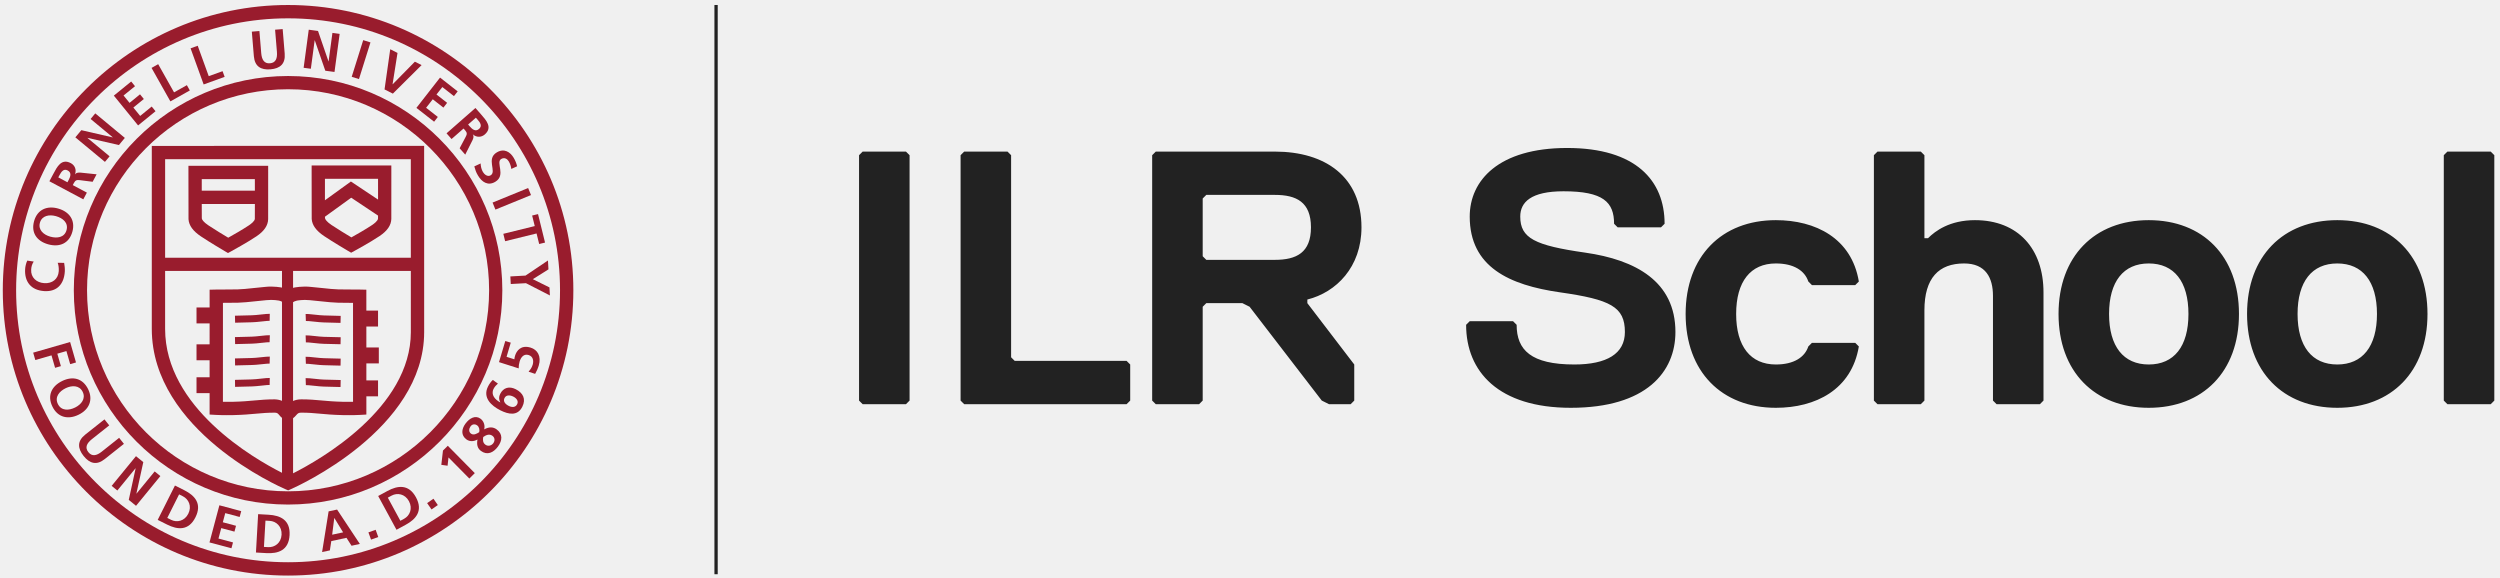
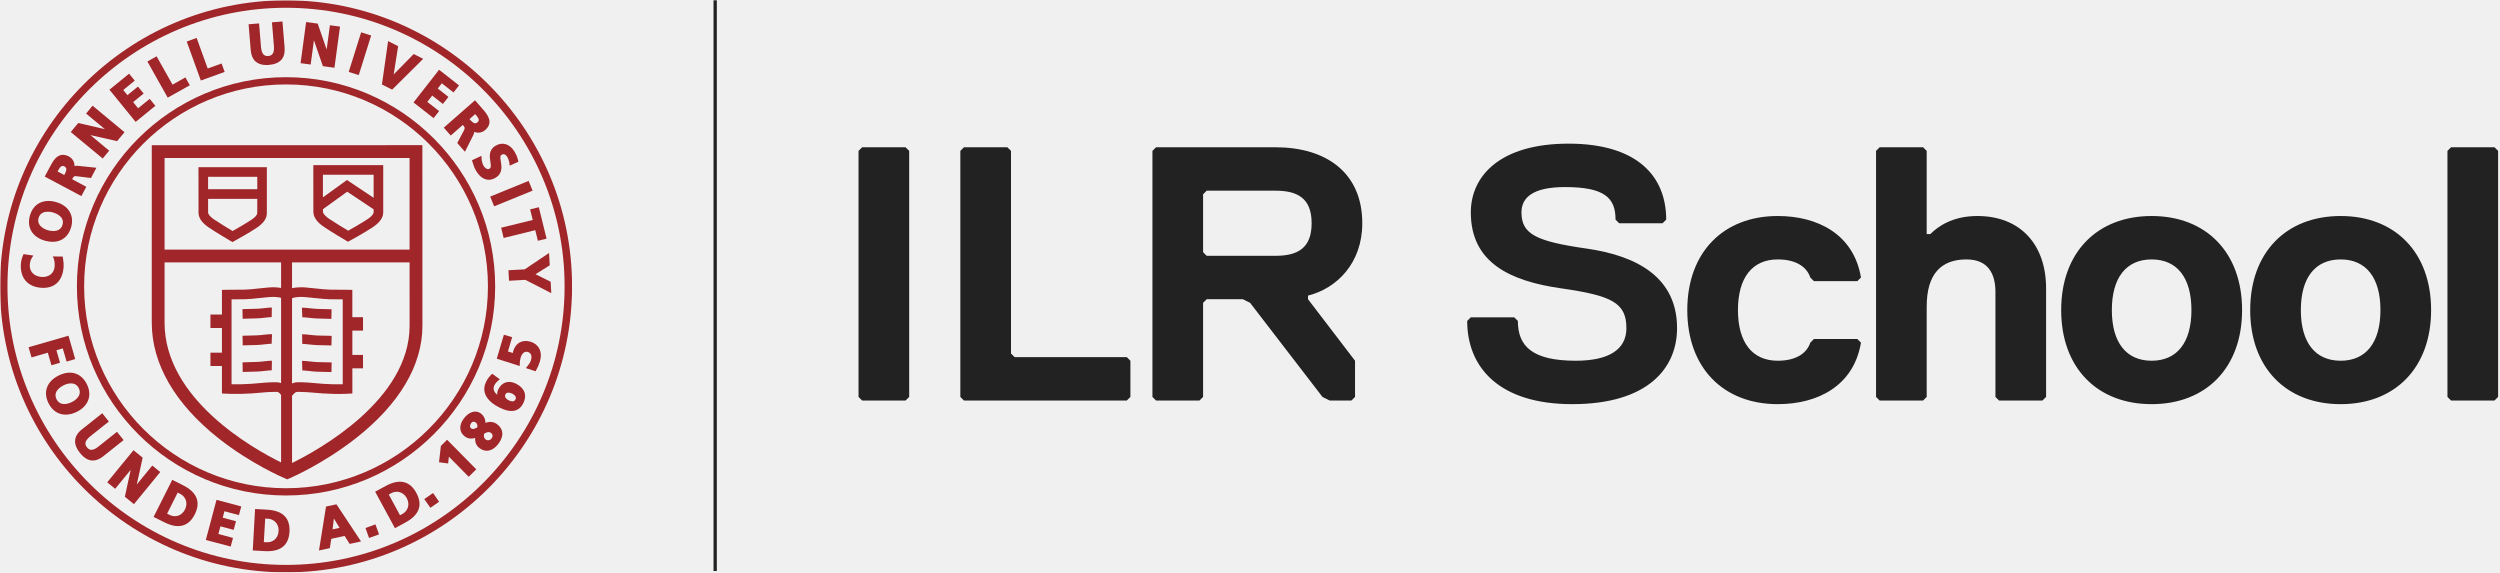
- <svg xmlns="http://www.w3.org/2000/svg" width="381px" height="88px" viewBox="0 0 381 88" version="1.1">
-   <defs />
-   <g id="ILR_Cornell_Lockup_Positive" stroke="none" stroke-width="1" fill="none" fill-rule="evenodd">
-     <path d="M109.129,0.761 L109.129,87.514" id="Stroke-1" stroke="#222222" stroke-width="0.5" />
-     <path d="M43.901,0.763 C19.928,0.763 0.425,20.265 0.425,44.238 C0.425,68.212 19.928,87.717 43.901,87.717 C67.875,87.717 87.379,68.212 87.379,44.238 C87.379,20.265 67.875,0.763 43.901,0.763 M43.901,85.685 C21.049,85.685 2.457,67.092 2.457,44.238 C2.457,21.386 21.049,2.794 43.901,2.794 C66.755,2.794 85.348,21.386 85.348,44.238 C85.348,67.092 66.755,85.685 43.901,85.685" id="Fill-2" fill="#991C2D" />
-     <path d="M43.901,11.584 C25.895,11.584 11.249,26.232 11.249,44.237 C11.249,62.244 25.895,76.894 43.901,76.894 C61.908,76.894 76.556,62.244 76.556,44.237 C76.556,26.232 61.908,11.584 43.901,11.584 M43.901,74.876 C27.008,74.876 13.265,61.132 13.265,44.237 C13.265,27.345 27.008,13.601 43.901,13.601 C60.795,13.601 74.54,27.345 74.54,44.237 C74.54,61.132 60.795,74.876 43.901,74.876" id="Fill-3" fill="#991C2D" />
-     <path d="M23.134,22.236 L23.132,50.117 C23.132,65.638 42.677,74.202 43.509,74.559 L43.915,74.734 L44.317,74.556 C45.147,74.193 64.642,65.49 64.642,50.61 L64.638,22.232 L23.134,22.236 Z M62.608,24.262 L62.61,39.279 L25.164,39.279 L25.166,24.267 L62.608,24.262 Z M42.975,61.087 C42.667,60.964 42.304,60.871 41.848,60.86 C40.651,60.86 39.755,60.942 38.81,61.027 C37.88,61.112 36.918,61.199 35.505,61.233 C34.924,61.246 34.395,61.243 33.973,61.235 L33.976,46.153 L34.003,46.153 C34.6,46.154 35.333,46.154 36.255,46.134 C37.034,46.115 37.884,46.024 38.871,45.919 C39.403,45.861 39.975,45.8 40.612,45.743 C41.599,45.633 42.514,45.81 42.516,45.81 C42.714,45.857 42.856,45.919 42.975,45.98 L42.975,61.087 Z M44.664,46.054 C44.769,45.98 44.942,45.885 45.235,45.817 C45.244,45.816 46.167,45.633 47.188,45.745 C47.806,45.8 48.38,45.861 48.914,45.92 C49.897,46.024 50.746,46.115 51.519,46.134 C52.249,46.15 52.86,46.154 53.381,46.154 C53.528,46.154 53.656,46.153 53.8,46.153 L53.804,61.235 C53.382,61.243 52.851,61.245 52.271,61.233 C50.859,61.199 49.897,61.112 48.966,61.027 C48.021,60.942 47.126,60.86 45.932,60.86 C45.412,60.859 44.998,60.963 44.664,61.112 L44.664,46.054 Z M25.163,50.117 L25.164,41.288 L42.975,41.288 L42.975,43.835 C42.967,43.832 42.962,43.83 42.956,43.828 C42.906,43.817 41.714,43.574 40.408,43.723 C39.78,43.778 39.198,43.841 38.655,43.899 C37.714,44.001 36.901,44.087 36.208,44.103 C35.307,44.126 34.593,44.123 34.004,44.123 C33.59,44.121 33.243,44.121 32.938,44.128 L31.945,44.151 L31.945,46.857 L29.949,46.857 L29.949,49.285 L31.945,49.285 L31.944,52.473 L29.949,52.473 L29.949,54.903 L31.944,54.903 L31.943,57.497 L29.949,57.497 L29.949,59.918 L31.943,59.918 L31.943,63.177 L32.901,63.232 C32.949,63.235 34.083,63.296 35.552,63.262 C37.034,63.228 38.075,63.133 38.995,63.049 C39.932,62.964 40.744,62.89 41.848,62.89 C42.214,62.891 42.333,62.977 42.563,63.262 C42.658,63.38 42.795,63.54 42.975,63.683 L42.975,72.054 C38.635,69.86 25.163,62.089 25.163,50.117 Z M44.664,72.135 L44.664,63.735 C44.862,63.592 45.012,63.423 45.123,63.296 C45.365,63.018 45.476,62.891 45.873,62.89 C47.007,62.882 47.83,62.964 48.783,63.049 C49.702,63.133 50.744,63.228 52.224,63.262 C53.694,63.296 54.827,63.235 54.875,63.232 L55.834,63.178 L55.834,60.4 L57.614,60.4 L57.614,57.973 L55.833,57.973 L55.833,55.38 L57.732,55.38 L57.732,52.951 L55.833,52.951 L55.832,49.761 L57.614,49.761 L57.614,47.338 L55.832,47.338 L55.831,44.151 L54.839,44.128 C54.533,44.121 54.183,44.121 53.771,44.123 C53.186,44.122 52.468,44.126 51.568,44.103 C50.878,44.087 50.068,44.001 49.13,43.899 C48.585,43.841 48,43.779 47.392,43.725 C46.057,43.573 44.872,43.818 44.797,43.835 C44.75,43.845 44.711,43.861 44.664,43.873 L44.664,41.288 L62.61,41.288 L62.612,50.61 C62.612,62.189 48.802,70.042 44.664,72.135 Z" id="Fill-4" fill="#991C2D" />
-     <path d="M30.615,36.021 C32.039,36.975 34.162,38.219 34.252,38.273 L34.746,38.562 L35.25,38.288 C35.346,38.234 37.639,36.983 39.075,36.022 C40.252,35.233 40.837,34.378 40.866,33.411 C40.879,33.258 40.88,30.858 40.87,26.277 L40.867,25.265 L28.718,25.265 L28.718,26.278 C28.714,30.857 28.716,33.253 28.729,33.415 C28.794,34.363 29.412,35.216 30.615,36.021 M38.837,33.346 C38.827,33.707 38.211,34.156 37.946,34.335 C36.977,34.983 35.536,35.805 34.782,36.226 C34.063,35.798 32.714,34.983 31.745,34.334 C31.036,33.859 30.769,33.476 30.755,33.279 C30.751,33.156 30.749,32.27 30.748,31.092 L38.844,31.092 C38.844,32.28 38.842,33.188 38.837,33.346 M38.84,27.295 C38.841,27.867 38.842,28.467 38.843,29.062 L30.747,29.062 C30.748,28.468 30.748,27.868 30.748,27.295 L38.84,27.295" id="Fill-5" fill="#991C2D" />
-     <path d="M49.389,35.974 C50.811,36.927 52.932,38.17 53.021,38.223 L53.516,38.513 L54.019,38.238 C54.117,38.187 56.412,36.937 57.849,35.974 C59.029,35.183 59.614,34.326 59.637,33.363 C59.65,33.212 59.651,30.811 59.641,26.229 L59.639,25.215 L47.494,25.215 L47.492,26.23 C47.486,30.812 47.489,33.212 47.503,33.368 C47.568,34.314 48.185,35.167 49.389,35.974 M56.718,34.287 C55.75,34.937 54.307,35.756 53.552,36.177 C52.836,35.75 51.488,34.937 50.52,34.288 C49.81,33.811 49.543,33.426 49.527,33.23 C49.526,33.198 49.525,33.123 49.525,33.011 L49.53,33.02 L53.525,30.132 L57.614,32.857 C57.612,33.073 57.611,33.245 57.609,33.299 C57.599,33.658 56.983,34.109 56.718,34.287 M49.521,27.247 L57.613,27.247 C57.615,28.284 57.617,29.413 57.617,30.42 L53.478,27.661 L49.52,30.522 C49.519,29.494 49.52,28.322 49.521,27.247" id="Fill-6" fill="#991C2D" />
-     <path d="M47.062,48.935 L47.926,49.023 C48.465,49.082 48.931,49.13 49.339,49.139 L51.896,49.209 L51.921,48.142 L49.366,48.072 C48.982,48.064 48.546,48.017 48.041,47.962 L47.169,47.873 C46.961,47.85 46.76,47.844 46.576,47.853 L46.614,48.92 C46.749,48.915 46.897,48.917 47.062,48.935" id="Fill-7" fill="#991C2D" />
-     <path d="M47.063,52.194 C47.38,52.223 47.674,52.255 47.948,52.284 C48.478,52.341 48.937,52.389 49.342,52.399 L51.898,52.462 L51.919,51.395 L49.366,51.332 C48.988,51.323 48.558,51.276 48.061,51.222 C47.782,51.193 47.482,51.16 47.168,51.132 C46.96,51.11 46.755,51.104 46.576,51.11 L46.613,52.177 C46.751,52.17 46.899,52.177 47.063,52.194" id="Fill-8" fill="#991C2D" />
-     <path d="M47.064,55.455 C47.389,55.483 47.691,55.516 47.972,55.546 C48.494,55.601 48.946,55.649 49.34,55.655 L50.687,55.691 C51.214,55.706 51.693,55.719 51.9,55.722 L51.917,54.655 C51.712,54.651 51.238,54.638 50.717,54.624 L49.363,54.588 C48.993,54.581 48.572,54.535 48.086,54.484 C47.798,54.453 47.491,54.42 47.168,54.392 C46.959,54.371 46.754,54.363 46.576,54.37 L46.614,55.437 C46.748,55.43 46.899,55.436 47.064,55.455" id="Fill-9" fill="#991C2D" />
-     <path d="M47.062,58.712 L47.933,58.799 C48.47,58.858 48.933,58.906 49.339,58.916 L51.897,58.983 L51.919,57.916 L49.366,57.849 C48.985,57.839 48.55,57.793 48.049,57.738 C47.772,57.71 47.477,57.677 47.168,57.65 C46.959,57.628 46.754,57.624 46.576,57.628 L46.614,58.694 C46.751,58.687 46.898,58.693 47.062,58.712" id="Fill-10" fill="#991C2D" />
-     <path d="M38.386,49.115 C38.8,49.107 39.272,49.058 39.82,48.999 L40.679,48.911 C40.825,48.894 40.969,48.894 41.095,48.892 L41.114,47.825 C40.944,47.822 40.751,47.828 40.568,47.85 L39.707,47.937 C39.194,47.992 38.753,48.04 38.362,48.048 C37.557,48.07 36.197,48.106 35.807,48.114 L35.831,49.181 C36.22,49.173 37.586,49.137 38.386,49.115" id="Fill-11" fill="#991C2D" />
-     <path d="M39.692,51.194 C39.185,51.25 38.749,51.298 38.363,51.306 L35.806,51.374 L35.832,52.441 L38.388,52.374 C38.798,52.364 39.266,52.315 39.807,52.256 L40.663,52.169 C40.808,52.155 40.952,52.148 41.086,52.155 L41.125,51.088 C40.952,51.082 40.764,51.088 40.567,51.105 L39.692,51.194" id="Fill-12" fill="#991C2D" />
-     <path d="M39.654,54.457 C39.165,54.509 38.742,54.555 38.362,54.56 C37.559,54.583 36.2,54.621 35.811,54.626 L35.827,55.693 C36.217,55.688 37.584,55.65 38.383,55.627 C38.785,55.622 39.241,55.574 39.767,55.519 C40.044,55.489 40.342,55.458 40.676,55.429 C40.823,55.412 40.964,55.411 41.092,55.412 L41.118,54.345 C40.946,54.337 40.753,54.345 40.571,54.366 C40.243,54.395 39.938,54.427 39.654,54.457" id="Fill-13" fill="#991C2D" />
-     <path d="M39.694,57.712 C39.187,57.766 38.749,57.815 38.362,57.823 L37.814,57.839 C37.044,57.86 36.121,57.885 35.811,57.891 L35.827,58.958 C36.137,58.954 37.069,58.927 37.842,58.905 L38.388,58.891 C38.798,58.881 39.267,58.832 39.809,58.774 L40.678,58.684 C40.821,58.667 40.962,58.669 41.092,58.668 L41.112,57.601 C40.937,57.597 40.747,57.601 40.568,57.622 L39.694,57.712" id="Fill-14" fill="#991C2D" />
-     <path d="M9.877,41.385 C9.905,40.947 9.849,40.488 9.775,40.059 L8.791,40.05 C8.916,40.33 8.984,40.873 8.954,41.327 C8.877,42.554 7.938,43.229 6.748,43.153 C5.548,43.077 4.675,42.276 4.75,41.088 C4.775,40.674 4.859,40.283 5.139,39.86 L4.155,39.716 C3.962,40.127 3.855,40.625 3.83,41.006 C3.709,42.961 4.753,44.238 6.755,44.364 C8.731,44.488 9.759,43.251 9.877,41.385" id="Fill-15" fill="#991C2D" />
-     <path d="M7.323,37.229 C9.05,37.718 10.518,37.119 11.024,35.336 C11.524,33.581 10.573,32.264 8.87,31.783 C7.166,31.299 5.694,31.937 5.201,33.68 C4.697,35.45 5.594,36.737 7.323,37.229 M6.086,33.934 C6.4,32.827 7.546,32.661 8.54,32.945 C9.556,33.232 10.461,33.947 10.137,35.084 C9.813,36.223 8.669,36.353 7.652,36.063 C6.66,35.783 5.771,35.039 6.086,33.934" id="Fill-16" fill="#991C2D" />
-     <path d="M13.24,29.354 L11.092,28.21 L11.267,27.879 C11.497,27.45 11.713,27.398 12.177,27.457 L14.119,27.704 L14.724,26.564 L12.268,26.307 C11.984,26.286 11.617,26.296 11.446,26.564 L11.432,26.554 C11.69,25.858 11.4,25.187 10.794,24.864 C9.355,24.098 8.697,25.426 8.116,26.522 L7.528,27.624 L12.695,30.378 L13.24,29.354 Z M10.458,27.44 L10.277,27.777 L8.884,27.034 L9.064,26.699 C9.336,26.189 9.692,25.646 10.315,25.977 C10.959,26.319 10.726,26.937 10.458,27.44 Z" id="Fill-17" fill="#991C2D" />
-     <polyline id="Fill-18" fill="#991C2D" points="16.701 23.82 13.33 21.023 13.339 21.01 18.122 22.105 19.025 21.017 14.516 17.278 13.81 18.133 17.181 20.927 17.169 20.94 12.394 19.839 11.484 20.934 15.992 24.671 16.701 23.82" />
-     <polyline id="Fill-19" fill="#991C2D" points="23.702 16.952 23.12 16.237 21.363 17.668 20.323 16.392 21.921 15.089 21.339 14.374 19.741 15.677 18.829 14.556 20.576 13.138 19.993 12.422 17.35 14.573 21.046 19.115 23.702 16.952" />
-     <polyline id="Fill-20" fill="#991C2D" points="28.931 13.784 28.479 12.978 26.526 14.077 24.106 9.779 23.096 10.35 25.966 15.45 28.931 13.784" />
-     <polyline id="Fill-21" fill="#991C2D" points="34.235 11.714 33.919 10.848 31.811 11.608 30.132 6.972 29.044 7.367 31.036 12.872 34.235 11.714" />
-     <path d="M41.22,10.566 C42.697,10.442 43.518,9.727 43.387,8.163 L43.079,4.433 L41.923,4.526 L42.203,7.901 C42.286,8.894 42.026,9.574 41.147,9.646 C40.262,9.72 39.893,9.09 39.811,8.099 L39.534,4.727 L38.378,4.823 L38.687,8.554 C38.817,10.117 39.747,10.689 41.22,10.566" id="Fill-22" fill="#991C2D" />
-     <polyline id="Fill-23" fill="#991C2D" points="47.956 6.141 47.973 6.142 49.576 10.778 50.978 10.966 51.761 5.164 50.661 5.014 50.078 9.357 50.06 9.354 48.465 4.719 47.054 4.527 46.273 10.332 47.373 10.478 47.956 6.141" />
-     <polyline id="Fill-24" fill="#991C2D" points="56.459 6.464 55.354 6.117 53.601 11.704 54.706 12.052 56.459 6.464" />
-     <polyline id="Fill-25" fill="#991C2D" points="64.251 9.919 63.225 9.402 59.843 12.843 59.828 12.836 60.581 8.065 59.472 7.504 58.604 13.627 59.873 14.269 64.251 9.919" />
-     <polyline id="Fill-26" fill="#991C2D" points="66.159 18.55 66.725 17.823 64.938 16.426 65.953 15.129 67.576 16.399 68.142 15.671 66.521 14.402 67.411 13.266 69.182 14.65 69.749 13.926 67.063 11.824 63.461 16.44 66.159 18.55" />
-     <path d="M68.817,21.189 L70.647,19.586 L70.891,19.867 C71.215,20.232 71.185,20.454 70.966,20.866 L70.05,22.595 L70.902,23.566 L72.013,21.358 C72.132,21.101 72.251,20.753 72.061,20.5 L72.075,20.491 C72.637,20.975 73.366,20.942 73.884,20.49 C75.106,19.414 74.099,18.329 73.28,17.395 L72.456,16.457 L68.052,20.319 L68.817,21.189 Z M72.524,17.937 L72.776,18.223 C73.158,18.658 73.541,19.183 73.01,19.646 C72.463,20.128 71.966,19.692 71.59,19.263 L71.34,18.977 L72.524,17.937 Z" id="Fill-27" fill="#991C2D" />
-     <path d="M73.602,26.22 C73.374,25.829 73.263,25.365 73.248,24.911 L72.284,25.358 C72.452,25.92 72.522,26.206 72.844,26.749 C73.436,27.751 74.367,28.366 75.47,27.712 C77.161,26.712 75.502,24.751 76.378,24.233 C76.926,23.912 77.338,24.261 77.541,24.603 C77.748,24.952 77.873,25.348 77.922,25.743 L78.806,25.343 C78.714,24.908 78.536,24.475 78.285,24.048 C77.766,23.173 76.844,22.555 75.718,23.221 C74.048,24.208 75.738,26.15 74.774,26.718 C74.319,26.989 73.829,26.6 73.602,26.22" id="Fill-28" fill="#991C2D" />
-     <polyline id="Fill-29" fill="#991C2D" points="75.503 31.942 80.927 29.73 80.488 28.657 75.067 30.871 75.503 31.942" />
-     <polyline id="Fill-30" fill="#991C2D" points="76.706 35.633 76.982 36.759 81.772 35.579 82.169 37.187 83.064 36.968 81.996 32.628 81.098 32.847 81.496 34.454 76.706 35.633" />
-     <polyline id="Fill-31" fill="#991C2D" points="77.779 42.128 77.841 43.284 80.156 43.157 83.804 45.027 83.738 43.802 81.205 42.548 83.586 41.05 83.508 39.696 80.09 41.999 77.779 42.128" />
-     <polyline id="Fill-32" fill="#991C2D" points="8.395 56.055 9.28 55.798 8.735 53.903 10.12 53.502 10.696 55.496 11.582 55.238 10.685 52.122 5.056 53.745 5.381 54.87 7.849 54.157 8.395 56.055" />
-     <path d="M13.428,59.304 C12.608,57.641 11.079,57.276 9.466,58.068 C7.855,58.857 7.166,60.297 7.993,61.974 C8.809,63.634 10.398,63.984 11.984,63.2 C13.578,62.422 14.237,60.949 13.428,59.304 M11.447,62.105 C10.499,62.573 9.348,62.646 8.82,61.568 C8.294,60.495 9.053,59.63 10.003,59.163 C10.93,58.712 12.089,58.672 12.599,59.714 C13.112,60.755 12.375,61.651 11.447,62.105" id="Fill-33" fill="#991C2D" />
-     <path d="M18.156,66.725 L15.509,68.829 C14.728,69.452 14.018,69.61 13.464,68.906 C12.906,68.207 13.219,67.549 14.003,66.93 L16.649,64.829 L15.92,63.914 L12.989,66.236 C11.762,67.212 11.807,68.313 12.738,69.485 C13.671,70.655 14.728,70.945 15.956,69.969 L18.886,67.643 L18.156,66.725" id="Fill-34" fill="#991C2D" />
-     <polyline id="Fill-35" fill="#991C2D" points="23.572 71.846 20.798 75.234 20.787 75.224 21.839 70.428 20.723 69.519 17.015 74.047 17.883 74.755 20.654 71.368 20.669 71.377 19.624 76.182 20.731 77.087 24.441 72.554 23.572 71.846" />
-     <path d="M28.091,74.711 L26.663,73.994 L24.034,79.23 L25.461,79.943 C27.058,80.746 28.744,80.919 29.786,78.841 C30.832,76.763 29.687,75.514 28.091,74.711 M28.696,78.292 C28.122,79.433 26.952,79.66 26.078,79.223 L25.494,78.93 L27.294,75.343 L27.878,75.636 C28.753,76.077 29.267,77.155 28.696,78.292" id="Fill-36" fill="#991C2D" />
-     <polyline id="Fill-37" fill="#991C2D" points="31.926 82.665 35.272 83.557 35.509 82.665 33.296 82.074 33.717 80.484 35.731 81.02 35.968 80.13 33.958 79.594 34.328 78.2 36.525 78.787 36.762 77.897 33.434 77.006 31.926 82.665" />
-     <path d="M40.933,78.446 L39.339,78.356 L39.007,84.203 L40.6,84.295 C42.386,84.395 43.997,83.88 44.132,81.56 C44.263,79.239 42.718,78.546 40.933,78.446 M40.877,83.385 L40.225,83.35 L40.456,79.344 L41.106,79.38 C42.082,79.437 42.983,80.218 42.913,81.49 C42.839,82.764 41.855,83.441 40.877,83.385" id="Fill-38" fill="#991C2D" />
-     <path d="M50.081,77.932 L49.087,84.134 L50.271,83.88 L50.489,82.464 L52.803,81.963 L53.574,83.172 L54.842,82.897 L51.371,77.656 L50.081,77.932 Z M50.623,81.487 L50.941,78.949 L50.957,78.947 L52.29,81.131 L50.623,81.487 Z" id="Fill-39" fill="#991C2D" />
-     <polyline id="Fill-40" fill="#991C2D" points="56.146 81.136 56.548 82.239 57.646 81.841 57.247 80.738 56.146 81.136" />
-     <path d="M59.038,74.829 L57.634,75.589 L60.424,80.735 L61.829,79.975 C63.401,79.123 64.505,77.841 63.397,75.797 C62.29,73.753 60.611,73.972 59.038,74.829 M61.588,79.06 L61.015,79.367 L59.103,75.844 L59.675,75.534 C60.538,75.064 61.715,75.255 62.323,76.378 C62.929,77.501 62.448,78.59 61.588,79.06" id="Fill-41" fill="#991C2D" />
-     <polyline id="Fill-42" fill="#991C2D" points="65.093 76.674 65.765 77.64 66.725 76.971 66.056 76.004 65.093 76.674" />
-     <polyline id="Fill-43" fill="#991C2D" points="67.508 68.663 67.258 70.843 68.212 70.975 68.35 69.713 71.526 72.93 72.359 72.106 68.245 67.936 67.508 68.663" />
-     <path d="M75.698,65.445 C75.159,65.047 74.544,65.03 73.797,65.434 L73.79,65.428 C73.964,64.757 73.665,64.132 73.238,63.815 C72.45,63.234 71.556,63.725 70.944,64.552 C70.313,65.406 70.24,66.339 71.082,66.964 C71.576,67.325 72.193,67.303 72.752,66.988 L72.765,67 C72.626,67.767 72.77,68.335 73.297,68.721 C74.254,69.433 75.199,68.984 75.876,68.071 C76.563,67.142 76.65,66.148 75.698,65.445 M73.03,65.865 C72.672,66.097 72.18,66.38 71.773,66.081 C71.396,65.802 71.462,65.32 71.713,64.978 C71.977,64.621 72.384,64.577 72.735,64.84 C73.025,65.052 73.13,65.533 73.03,65.865 M75.172,67.552 C74.896,67.927 74.371,68.06 73.977,67.771 C73.58,67.474 73.559,67.054 73.644,66.598 C74.061,66.305 74.578,66.072 75.044,66.415 C75.433,66.705 75.454,67.175 75.172,67.552" id="Fill-44" fill="#991C2D" />
-     <path d="M78.584,59.31 C77.616,58.829 76.716,59.053 76.224,60.04 C76.005,60.482 76.007,60.885 76.246,61.311 L76.223,61.322 C75.457,60.899 74.77,60.17 75.219,59.268 C75.396,58.915 75.628,58.681 75.884,58.462 L75.104,57.901 C74.797,58.197 74.558,58.529 74.37,58.909 C73.525,60.598 74.857,61.834 76.279,62.543 C77.507,63.159 78.877,63.439 79.603,61.986 C80.192,60.806 79.718,59.879 78.584,59.31 M78.819,61.596 C78.563,62.113 78.023,62.105 77.529,61.859 C77.002,61.596 76.633,61.168 76.888,60.662 C77.14,60.159 77.714,60.186 78.227,60.441 C78.693,60.673 79.064,61.112 78.819,61.596" id="Fill-45" fill="#991C2D" />
-     <path d="M80.849,52.971 C79.395,52.537 78.721,53.444 78.488,54.232 C78.422,54.445 78.402,54.622 78.39,54.76 L77.2,54.378 L77.84,52.219 L77.005,51.973 L76.048,55.188 L79.047,56.143 C79.042,55.781 79.089,55.438 79.192,55.094 C79.384,54.453 79.822,53.886 80.547,54.102 C81.263,54.312 81.354,55.006 81.179,55.593 C81.034,56.08 80.753,56.414 80.557,56.652 L81.555,56.978 C81.754,56.633 81.976,56.152 82.104,55.718 C82.535,54.273 81.902,53.283 80.849,52.971" id="Fill-46" fill="#991C2D" />
-     <path d="M138.619,61.048 L138.619,23.651 L138.068,23.102 L131.469,23.102 L130.92,23.651 L130.92,61.048 L131.469,61.599 L138.068,61.599 L138.619,61.048 Z M172.243,61.048 L172.243,55.548 L171.692,54.999 L154.643,54.999 L154.093,54.45 L154.093,23.651 L153.544,23.102 L146.944,23.102 L146.394,23.651 L146.394,61.048 L146.944,61.599 L171.692,61.599 L172.243,61.048 Z M207.489,34.65 C207.489,26.952 201.99,23.102 194.29,23.102 L176.141,23.102 L175.591,23.651 L175.591,61.048 L176.141,61.599 L182.741,61.599 L183.291,61.048 L183.291,46.75 L183.84,46.2 L189.34,46.2 L190.44,46.75 L201.439,61.048 L202.54,61.599 L205.839,61.599 L206.388,61.048 L206.388,55.548 L199.24,46.2 L199.24,45.649 C203.638,44.55 207.489,40.701 207.489,34.65 Z M199.79,34.65 C199.79,38.501 197.589,39.601 194.29,39.601 L183.84,39.601 L183.291,39.051 L183.291,30.251 L183.84,29.702 L194.29,29.702 C197.589,29.702 199.79,30.801 199.79,34.65 Z M255.335,50.6 C255.335,42.899 249.285,39.601 241.586,38.501 C233.886,37.4 231.686,36.301 231.686,33.001 C231.686,30.801 233.337,29.151 238.286,29.151 C244.336,29.151 245.985,30.801 245.985,34.101 L246.536,34.65 L253.134,34.65 L253.684,34.101 C253.684,27.502 249.285,22.552 238.836,22.552 C228.386,22.552 223.986,27.502 223.986,33.001 C223.986,40.701 230.037,43.45 237.735,44.55 C245.435,45.649 247.634,46.75 247.634,50.6 C247.634,53.899 244.885,55.548 239.935,55.548 C233.337,55.548 231.136,53.35 231.136,49.5 L230.587,48.95 L223.986,48.95 L223.436,49.5 C223.436,56.649 228.386,62.149 239.385,62.149 C250.934,62.149 255.335,56.649 255.335,50.6 Z M264.589,47.85 C264.589,42.899 266.79,40.15 270.638,40.15 C273.388,40.15 275.039,41.251 275.588,42.899 L276.138,43.45 L282.739,43.45 L283.288,42.899 C282.188,36.301 276.688,33.551 270.638,33.551 C262.389,33.551 256.89,39.051 256.89,47.85 C256.89,56.649 262.389,62.149 270.638,62.149 C276.688,62.149 282.188,59.399 283.288,52.8 L282.739,52.25 L276.138,52.25 L275.588,52.8 C275.039,54.45 273.388,55.548 270.638,55.548 C266.79,55.548 264.589,52.8 264.589,47.85 Z M311.428,61.048 L311.428,44.55 C311.428,37.951 307.58,33.551 300.979,33.551 C297.129,33.551 294.93,35.201 293.831,36.301 L293.281,36.301 L293.281,23.651 L292.73,23.102 L286.13,23.102 L285.581,23.651 L285.581,61.048 L286.13,61.599 L292.73,61.599 L293.281,61.048 L293.281,47.3 C293.281,42.35 295.48,40.15 299.33,40.15 C302.629,40.15 303.729,42.35 303.729,45.1 L303.729,61.048 L304.28,61.599 L310.879,61.599 L311.428,61.048 Z M341.219,47.85 C341.219,39.051 335.72,33.551 327.47,33.551 C319.221,33.551 313.721,39.051 313.721,47.85 C313.721,56.649 319.221,62.149 327.47,62.149 C335.72,62.149 341.219,56.649 341.219,47.85 Z M333.52,47.85 C333.52,52.8 331.321,55.548 327.47,55.548 C323.622,55.548 321.421,52.8 321.421,47.85 C321.421,42.899 323.622,40.15 327.47,40.15 C331.321,40.15 333.52,42.899 333.52,47.85 Z M369.95,47.85 C369.95,39.051 364.45,33.551 356.201,33.551 C347.952,33.551 342.452,39.051 342.452,47.85 C342.452,56.649 347.952,62.149 356.201,62.149 C364.45,62.149 369.95,56.649 369.95,47.85 Z M362.25,47.85 C362.25,52.8 360.05,55.548 356.201,55.548 C352.35,55.548 350.15,52.8 350.15,47.85 C350.15,42.899 352.35,40.15 356.201,40.15 C360.05,40.15 362.25,42.899 362.25,47.85 Z M380.134,61.048 L380.134,23.651 L379.585,23.102 L372.984,23.102 L372.434,23.651 L372.434,61.048 L372.984,61.599 L379.585,61.599 L380.134,61.048 Z" id="Fill-47" fill="#222222" />
+ <svg xmlns="http://www.w3.org/2000/svg" xmlns:xlink="http://www.w3.org/1999/xlink" width="380px" height="87px" viewBox="0 0 380 87" version="1.1">
+   <defs>
+     <polygon id="path-1" points="0.06 0.045 86.954 0.045 86.954 87 0.06 87" />
+   </defs>
+   <g id="ILR_Cornell_Lockup_Positive-Simple" stroke="none" stroke-width="1" fill="none" fill-rule="evenodd">
+     <g id="Group-3" transform="translate(108, 0)" stroke="#222222" stroke-width="0.5">
+       <path d="M0.707,0.043 L0.707,86.796" id="Stroke-1" />
+     </g>
+     <path d="M138.197,60.331 L138.197,22.934 L137.646,22.384 L131.047,22.384 L130.498,22.934 L130.498,60.331 L131.047,60.881 L137.646,60.881 L138.197,60.331 Z M171.821,60.331 L171.821,54.831 L171.27,54.281 L154.221,54.281 L153.672,53.732 L153.672,22.934 L153.122,22.384 L146.522,22.384 L145.972,22.934 L145.972,60.331 L146.522,60.881 L171.27,60.881 L171.821,60.331 Z M207.067,33.933 C207.067,26.234 201.568,22.384 193.868,22.384 L175.719,22.384 L175.17,22.934 L175.17,60.331 L175.719,60.881 L182.319,60.881 L182.869,60.331 L182.869,46.032 L183.419,45.482 L188.919,45.482 L190.018,46.032 L201.017,60.331 L202.118,60.881 L205.417,60.881 L205.966,60.331 L205.966,54.831 L198.818,45.482 L198.818,44.932 C203.216,43.832 207.067,39.983 207.067,33.933 Z M199.368,33.933 C199.368,37.783 197.168,38.883 193.868,38.883 L183.419,38.883 L182.869,38.333 L182.869,29.533 L183.419,28.984 L193.868,28.984 C197.168,28.984 199.368,30.083 199.368,33.933 Z M254.913,49.882 C254.913,42.182 248.863,38.883 241.164,37.783 C233.464,36.683 231.264,35.583 231.264,32.283 C231.264,30.083 232.915,28.434 237.864,28.434 C243.914,28.434 245.563,30.083 245.563,33.383 L246.114,33.933 L252.713,33.933 L253.262,33.383 C253.262,26.784 248.863,21.834 238.414,21.834 C227.964,21.834 223.564,26.784 223.564,32.283 C223.564,39.983 229.615,42.732 237.313,43.832 C245.013,44.932 247.213,46.032 247.213,49.882 C247.213,53.182 244.464,54.831 239.513,54.831 C232.915,54.831 230.714,52.632 230.714,48.782 L230.165,48.232 L223.564,48.232 L223.014,48.782 C223.014,55.931 227.964,61.431 238.964,61.431 C250.512,61.431 254.913,55.931 254.913,49.882 Z M264.168,47.132 C264.168,42.182 266.368,39.433 270.216,39.433 C272.966,39.433 274.617,40.533 275.167,42.182 L275.716,42.732 L282.317,42.732 L282.866,42.182 C281.766,35.583 276.266,32.833 270.216,32.833 C261.967,32.833 256.468,38.333 256.468,47.132 C256.468,55.931 261.967,61.431 270.216,61.431 C276.266,61.431 281.766,58.681 282.866,52.082 L282.317,51.532 L275.716,51.532 L275.167,52.082 C274.617,53.732 272.966,54.831 270.216,54.831 C266.368,54.831 264.168,52.082 264.168,47.132 Z M311.006,60.331 L311.006,43.832 C311.006,37.233 307.158,32.833 300.557,32.833 C296.708,32.833 294.508,34.483 293.409,35.583 L292.859,35.583 L292.859,22.934 L292.308,22.384 L285.709,22.384 L285.159,22.934 L285.159,60.331 L285.709,60.881 L292.308,60.881 L292.859,60.331 L292.859,46.582 C292.859,41.632 295.058,39.433 298.908,39.433 C302.208,39.433 303.307,41.632 303.307,44.382 L303.307,60.331 L303.858,60.881 L310.457,60.881 L311.006,60.331 Z M340.797,47.132 C340.797,38.333 335.298,32.833 327.048,32.833 C318.799,32.833 313.299,38.333 313.299,47.132 C313.299,55.931 318.799,61.431 327.048,61.431 C335.298,61.431 340.797,55.931 340.797,47.132 Z M333.098,47.132 C333.098,52.082 330.899,54.831 327.048,54.831 C323.2,54.831 321,52.082 321,47.132 C321,42.182 323.2,39.433 327.048,39.433 C330.899,39.433 333.098,42.182 333.098,47.132 Z M369.528,47.132 C369.528,38.333 364.028,32.833 355.779,32.833 C347.53,32.833 342.03,38.333 342.03,47.132 C342.03,55.931 347.53,61.431 355.779,61.431 C364.028,61.431 369.528,55.931 369.528,47.132 Z M361.828,47.132 C361.828,52.082 359.629,54.831 355.779,54.831 C351.928,54.831 349.728,52.082 349.728,47.132 C349.728,42.182 351.928,39.433 355.779,39.433 C359.629,39.433 361.828,42.182 361.828,47.132 Z M379.713,60.331 L379.713,22.934 L379.163,22.384 L372.562,22.384 L372.012,22.934 L372.012,60.331 L372.562,60.881 L379.163,60.881 L379.713,60.331 Z" id="Fill-4" fill="#222222" />
+     <path d="M25.014,39.884 L42.724,39.884 L42.724,43.769 C42.435,43.719 41.624,43.6 40.733,43.703 C40.206,43.752 39.716,43.803 39.257,43.852 C38.466,43.937 37.785,44.01 37.198,44.023 C36.452,44.04 35.858,44.041 35.367,44.04 C35.014,44.04 34.711,44.04 34.449,44.046 L33.735,44.062 L33.735,47.814 L31.987,47.814 L31.987,49.853 L33.735,49.853 L33.735,53.603 L31.987,53.603 L31.987,55.636 L33.735,55.636 L33.735,59.808 L34.424,59.844 C34.465,59.848 35.415,59.897 36.644,59.871 C37.885,59.844 38.756,59.763 39.527,59.695 C40.319,59.623 41.005,59.56 41.94,59.56 C42.307,59.556 42.43,59.67 42.629,59.92 C42.655,59.953 42.691,59.992 42.724,60.029 L42.724,70.289 C38.429,68.177 25.014,60.647 25.014,49.047 L25.014,39.884 Z M25.016,24.017 L62.255,24.012 L62.256,37.935 L25.015,37.935 L25.016,24.017 Z M44.391,58.29 L44.391,45.347 C44.485,45.302 44.598,45.258 44.752,45.222 C44.761,45.219 45.553,45.058 46.429,45.161 C46.952,45.206 47.436,45.254 47.888,45.307 C48.708,45.392 49.416,45.469 50.061,45.486 C50.711,45.5 51.25,45.5 51.704,45.5 C51.841,45.5 51.972,45.5 52.095,45.5 L52.096,58.411 C51.725,58.418 51.235,58.425 50.685,58.411 C49.495,58.385 48.683,58.311 47.899,58.24 C47.095,58.166 46.375,58.096 45.311,58.099 C44.933,58.099 44.641,58.181 44.391,58.29 Z M62.258,49.522 C62.258,60.761 48.455,68.381 44.391,70.378 L44.391,60.152 C44.468,60.08 44.538,60.005 44.594,59.941 C44.797,59.704 44.926,59.562 45.315,59.56 C46.255,59.574 46.962,59.621 47.768,59.695 C48.539,59.763 49.409,59.844 50.65,59.871 C51.874,59.902 52.828,59.848 52.867,59.844 L53.559,59.808 L53.558,55.989 L55.177,55.989 L55.177,53.951 L53.558,53.951 L53.557,50.252 L55.177,50.252 L55.177,48.217 L53.556,48.217 L53.555,44.062 L52.844,44.046 C52.582,44.039 52.283,44.039 51.928,44.04 C51.431,44.034 50.843,44.04 50.096,44.023 C49.514,44.01 48.83,43.937 48.043,43.852 C47.584,43.803 47.089,43.752 46.576,43.706 C45.471,43.578 44.496,43.779 44.438,43.794 C44.42,43.798 44.408,43.804 44.391,43.808 L44.391,39.884 L62.257,39.884 L62.258,49.522 Z M42.724,58.227 C42.512,58.153 42.279,58.099 41.987,58.099 C41.972,58.099 41.956,58.099 41.94,58.099 C40.939,58.099 40.191,58.168 39.396,58.238 C38.612,58.311 37.799,58.385 36.608,58.411 C36.061,58.422 35.569,58.418 35.197,58.411 L35.197,45.5 C35.253,45.5 35.309,45.5 35.367,45.5 C35.863,45.504 36.472,45.5 37.233,45.486 C37.88,45.469 38.588,45.392 39.409,45.304 C39.861,45.254 40.341,45.206 40.88,45.158 C41.734,45.064 42.521,45.218 42.521,45.218 C42.601,45.236 42.658,45.261 42.724,45.282 L42.724,58.227 Z M33.244,66.643 C38.198,70.548 43.076,72.612 43.283,72.697 L43.66,72.857 L44.039,72.695 C44.245,72.604 49.108,70.511 54.045,66.649 C60.693,61.448 64.208,55.527 64.208,49.522 L64.202,22.065 L23.069,22.068 L23.068,49.047 C23.068,55.302 26.586,61.385 33.244,66.643 Z" id="Fill-5" fill="#A02629" />
+     <path d="M39.102,32.381 C39.092,32.745 38.627,33.129 38.24,33.386 C37.343,33.989 35.993,34.756 35.353,35.114 C34.744,34.749 33.479,33.989 32.583,33.385 C31.998,32.997 31.652,32.611 31.633,32.327 C31.63,32.22 31.629,31.354 31.629,30.223 L39.108,30.223 C39.108,31.361 39.106,32.244 39.102,32.381 Z M31.632,26.869 L39.105,26.869 C39.106,27.476 39.107,28.128 39.107,28.762 L31.63,28.762 C31.63,28.128 31.631,27.477 31.632,26.869 Z M40.563,25.41 L30.17,25.41 L30.17,26.138 C30.166,28.409 30.164,32.247 30.179,32.423 C30.228,33.209 30.749,33.922 31.767,34.6 C33.022,35.442 34.893,36.537 34.972,36.584 L35.328,36.793 L35.687,36.595 C35.773,36.548 37.791,35.449 39.052,34.6 C40.526,33.617 40.552,32.721 40.562,32.423 C40.574,32.26 40.57,28.916 40.563,26.138 L40.563,25.41 Z" id="Fill-6" fill="#A02629" />
+     <path d="M52.737,27.358 L49.083,29.998 C49.081,28.949 49.081,27.683 49.083,26.562 L56.789,26.562 C56.793,27.704 56.797,28.999 56.797,30.068 L52.737,27.358 Z M56.789,32.244 C56.781,32.62 56.302,33.018 55.9,33.29 C54.973,33.908 53.574,34.698 52.922,35.064 C52.3,34.694 50.998,33.908 50.073,33.29 C49.788,33.099 49.121,32.608 49.09,32.181 C49.088,32.141 49.088,32.006 49.087,31.797 L52.769,29.138 L56.794,31.82 C56.793,32.043 56.791,32.193 56.789,32.244 Z M58.25,25.101 L47.624,25.101 L47.624,25.831 C47.622,28.683 47.622,32.113 47.632,32.291 C47.691,33.082 48.221,33.81 49.259,34.5 C50.542,35.362 52.459,36.486 52.541,36.534 L52.896,36.743 L53.258,36.543 C53.344,36.5 55.416,35.373 56.711,34.5 C58.223,33.492 58.245,32.578 58.25,32.275 C58.261,32.113 58.258,28.68 58.251,25.83 L58.25,25.101 Z" id="Fill-7" fill="#A02629" />
+     <path d="M46.287,48.238 L46.982,48.308 C47.454,48.363 47.863,48.403 48.218,48.411 L50.367,48.473 L50.401,47.008 L48.254,46.95 C47.933,46.943 47.566,46.904 47.138,46.858 L46.428,46.787 C46.238,46.766 46.056,46.762 45.89,46.769 L45.953,48.226 C46.053,48.222 46.165,48.226 46.287,48.238" id="Fill-8" fill="#A02629" />
+     <path d="M48.265,50.999 C47.959,50.989 47.607,50.95 47.206,50.908 C46.965,50.88 46.708,50.854 46.447,50.83 C46.26,50.811 46.085,50.808 45.921,50.811 L45.945,52.272 C46.048,52.268 46.165,52.272 46.3,52.285 C46.57,52.31 46.819,52.336 47.052,52.361 C47.499,52.409 47.89,52.449 48.231,52.459 C48.679,52.464 49.332,52.485 49.818,52.494 L50.379,52.51 L50.413,51.053 L49.854,51.035 C49.369,51.024 48.712,51.004 48.265,50.999" id="Fill-9" fill="#A02629" />
+     <path d="M48.266,55.041 C47.953,55.03 47.598,54.993 47.189,54.946 C46.95,54.92 46.701,54.894 46.449,54.872 C46.255,54.851 46.077,54.844 45.912,54.851 L45.956,56.309 C46.056,56.309 46.168,56.309 46.3,56.324 C46.558,56.349 46.804,56.378 47.03,56.397 C47.486,56.449 47.882,56.489 48.229,56.5 L48.835,56.515 C49.453,56.531 50.141,56.548 50.381,56.553 L50.41,55.09 C50.169,55.085 49.484,55.072 48.874,55.053 L48.266,55.041" id="Fill-10" fill="#A02629" />
+     <path d="M39.031,48.394 C39.388,48.388 39.795,48.343 40.267,48.291 C40.486,48.269 40.719,48.245 40.966,48.217 C41.08,48.21 41.196,48.202 41.297,48.207 L41.319,46.743 C41.169,46.743 41.001,46.75 40.83,46.766 C40.572,46.788 40.332,46.816 40.109,46.842 C39.686,46.884 39.323,46.929 38.998,46.932 L36.852,46.987 L36.886,48.45 L39.031,48.394" id="Fill-11" fill="#A02629" />
+     <path d="M40.123,50.88 C39.699,50.927 39.331,50.967 39.01,50.975 L36.863,51.032 L36.897,52.494 L39.043,52.438 C39.402,52.429 39.808,52.383 40.28,52.333 L40.966,52.262 C41.077,52.253 41.185,52.248 41.286,52.253 L41.352,50.793 C41.201,50.785 41.026,50.793 40.84,50.808 L40.123,50.88" id="Fill-12" fill="#A02629" />
+     <path d="M40.124,54.92 C39.699,54.968 39.333,55.011 38.939,55.016 C38.26,55.035 37.183,55.068 36.866,55.076 L36.893,56.535 C37.212,56.526 38.297,56.498 39.045,56.478 C39.401,56.468 39.808,56.423 40.282,56.373 L40.991,56.302 C41.1,56.289 41.207,56.287 41.307,56.289 L41.329,54.831 C41.174,54.827 41.003,54.831 40.842,54.846 L40.124,54.92" id="Fill-13" fill="#A02629" />
+     <path d="M6.589,43.755 C8.416,43.755 9.535,42.587 9.671,40.557 C9.691,40.158 9.661,39.717 9.562,39.174 L9.528,38.996 L8.021,38.982 L8.162,39.291 C8.27,39.533 8.334,40.043 8.309,40.469 C8.241,41.525 7.447,42.171 6.328,42.094 C5.19,42.022 4.467,41.284 4.528,40.254 C4.55,39.92 4.608,39.549 4.885,39.136 L5.073,38.844 L3.586,38.626 L3.516,38.775 C3.327,39.178 3.199,39.691 3.172,40.144 C3.041,42.266 4.212,43.614 6.309,43.746 C6.403,43.752 6.498,43.755 6.589,43.755" id="Fill-14" fill="#A02629" />
+     <path d="M5.863,33.129 C6.083,32.342 6.752,32.177 7.275,32.177 C7.522,32.177 7.79,32.217 8.053,32.291 C8.692,32.474 9.19,32.807 9.415,33.209 C9.572,33.492 9.601,33.811 9.503,34.165 C9.277,34.954 8.62,35.119 8.107,35.119 C7.847,35.119 7.569,35.076 7.276,34.995 C6.447,34.758 5.578,34.129 5.863,33.129 Z M6.828,36.587 C7.232,36.699 7.627,36.758 7.998,36.758 C9.385,36.758 10.411,35.949 10.813,34.537 C11.053,33.694 10.985,32.896 10.615,32.237 C10.212,31.505 9.479,30.982 8.503,30.706 C8.113,30.594 7.734,30.54 7.375,30.54 C5.98,30.54 4.951,31.349 4.552,32.758 C4.034,34.572 4.908,36.037 6.828,36.587 Z" id="Fill-15" fill="#A02629" />
+     <path d="M9.841,26.461 L9.761,26.603 L8.751,26.063 L8.827,25.921 C9.082,25.452 9.355,25.062 9.786,25.29 C9.939,25.373 10.029,25.469 10.067,25.589 C10.146,25.844 9.973,26.208 9.841,26.461 Z M13.119,28.391 L10.968,27.241 L11.038,27.108 C11.239,26.723 11.396,26.756 11.728,26.796 L13.827,27.064 L14.655,25.499 L11.866,25.209 C11.681,25.194 11.477,25.2 11.321,25.238 C11.344,24.644 11.036,24.085 10.472,23.785 C10.156,23.619 9.853,23.533 9.569,23.533 C8.55,23.533 8.009,24.561 7.53,25.469 L6.8,26.839 L12.368,29.806 L13.119,28.391 Z" id="Fill-16" fill="#A02629" />
+     <polyline id="Fill-17" fill="#A02629" points="16.598 22.904 13.737 20.532 17.796 21.455 18.926 20.094 14.071 16.064 13.083 17.261 15.944 19.634 11.891 18.697 10.754 20.07 15.609 24.094 16.598 22.904" />
+     <polyline id="Fill-18" fill="#A02629" points="23.615 16.085 22.756 15.026 20.995 16.46 20.23 15.519 21.837 14.215 20.97 13.159 19.37 14.463 18.735 13.679 20.482 12.258 19.622 11.2 16.635 13.633 20.615 18.526 23.615 16.085" />
+     <polyline id="Fill-19" fill="#A02629" points="28.852 12.959 28.178 11.766 26.225 12.866 23.8 8.559 22.403 9.349 25.493 14.842 28.852 12.959" />
+     <polyline id="Fill-20" fill="#A02629" points="34.148 10.93 33.68 9.648 31.571 10.413 29.888 5.767 28.382 6.313 30.527 12.24 34.148 10.93" />
+     <path d="M40.498,9.886 C40.623,9.886 40.752,9.879 40.883,9.866 C41.756,9.792 42.397,9.519 42.794,9.053 C43.168,8.608 43.325,7.99 43.259,7.222 L42.933,3.264 L41.337,3.394 L41.635,6.994 C41.74,8.264 41.231,8.469 40.776,8.512 C40.735,8.512 40.696,8.516 40.66,8.516 C40.286,8.516 39.774,8.375 39.673,7.156 L39.378,3.558 L37.785,3.69 L38.112,7.649 C38.233,9.11 39.054,9.886 40.498,9.886" id="Fill-21" fill="#A02629" />
+     <polyline id="Fill-22" fill="#A02629" points="47.717 6.12 49.08 10.059 50.835 10.297 51.683 4.045 50.148 3.837 49.651 7.524 48.29 3.587 46.531 3.348 45.687 9.603 47.221 9.809 47.717 6.12" />
+     <polyline id="Fill-23" fill="#A02629" points="56.418 5.396 54.894 4.913 53.003 10.935 54.529 11.412 56.418 5.396" />
+     <polyline id="Fill-24" fill="#A02629" points="64.325 8.939 62.883 8.214 59.841 11.31 60.516 7.022 58.991 6.244 58.054 12.843 59.607 13.624 64.325 8.939" />
+     <polyline id="Fill-25" fill="#A02629" points="65.903 17.957 66.744 16.887 64.95 15.486 65.698 14.528 67.323 15.803 68.162 14.729 66.534 13.455 67.156 12.662 68.932 14.049 69.775 12.98 66.739 10.603 62.855 15.572 65.903 17.957" />
+     <path d="M72.226,17.345 L72.335,17.469 C72.56,17.73 72.793,18.023 72.772,18.265 C72.77,18.376 72.707,18.48 72.586,18.587 C72.469,18.689 72.355,18.742 72.238,18.742 C71.969,18.742 71.689,18.465 71.476,18.223 L71.369,18.101 L72.226,17.345 Z M68.513,20.603 L70.344,18.996 L70.446,19.114 C70.682,19.383 70.689,19.497 70.495,19.871 L69.503,21.738 L70.672,23.068 L71.933,20.554 C71.977,20.463 72.067,20.267 72.097,20.042 C72.637,20.279 73.287,20.171 73.757,19.761 C75.114,18.566 74.028,17.327 73.236,16.424 L72.2,15.243 L67.455,19.405 L68.513,20.603 Z" id="Fill-26" fill="#A02629" />
+     <path d="M74.392,25.65 C74.082,25.833 73.695,25.523 73.518,25.227 C73.322,24.891 73.209,24.472 73.195,24.019 L73.182,23.689 L71.74,24.356 L71.841,24.679 C71.984,25.166 72.072,25.461 72.377,25.978 C72.891,26.847 73.574,27.325 74.297,27.325 C74.634,27.325 74.974,27.225 75.312,27.021 C76.428,26.362 76.253,25.313 76.126,24.547 C76.038,24.005 75.995,23.669 76.22,23.536 C76.333,23.472 76.437,23.441 76.537,23.441 C76.826,23.441 77.018,23.715 77.088,23.831 C77.271,24.141 77.391,24.509 77.442,24.889 L77.481,25.182 L78.793,24.588 L78.758,24.414 C78.666,23.967 78.485,23.521 78.209,23.05 C77.521,21.894 76.393,21.52 75.339,22.144 C74.26,22.781 74.415,23.807 74.532,24.552 C74.628,25.144 74.668,25.489 74.392,25.65" id="Fill-27" fill="#A02629" />
+     <polyline id="Fill-28" fill="#A02629" points="75.114 31.361 80.955 28.978 80.349 27.497 74.512 29.881 75.114 31.361" />
+     <polyline id="Fill-29" fill="#A02629" points="80.977 33.434 76.175 34.612 76.555 36.171 81.359 34.986 81.759 36.599 83.078 36.274 81.902 31.498 80.576 31.822 80.977 33.434" />
+     <polyline id="Fill-30" fill="#A02629" points="77.283 41.077 77.372 42.676 79.849 42.537 83.794 44.56 83.701 42.824 81.398 41.682 83.56 40.325 83.457 38.45 79.758 40.941 77.283 41.077" />
+     <polyline id="Fill-31" fill="#A02629" points="7.818 55.516 9.125 55.137 8.578 53.236 9.542 52.957 10.122 54.958 11.431 54.576 10.409 51.03 4.343 52.779 4.795 54.325 7.268 53.608 7.818 55.516" />
+     <path d="M10.927,61.112 C10.527,61.309 10.129,61.414 9.777,61.414 C9.229,61.414 8.832,61.164 8.588,60.673 C8.424,60.338 8.394,60.013 8.501,59.703 C8.648,59.268 9.077,58.851 9.676,58.558 C10.047,58.377 10.431,58.277 10.779,58.277 C11.34,58.277 11.747,58.523 11.981,59.008 C12.144,59.339 12.17,59.665 12.063,59.983 C11.912,60.42 11.497,60.837 10.927,61.112 Z M13.436,60.746 C13.682,60.018 13.605,59.209 13.204,58.405 C12.647,57.266 11.722,56.642 10.611,56.642 C10.077,56.642 9.514,56.784 8.942,57.065 C8.021,57.518 7.394,58.166 7.133,58.938 C6.884,59.659 6.968,60.469 7.367,61.275 C7.922,62.405 8.851,63.026 9.987,63.026 C10.528,63.026 11.094,62.883 11.661,62.604 C12.557,62.162 13.17,61.522 13.436,60.746 Z" id="Fill-32" fill="#A02629" />
+     <path d="M17.783,65.632 L14.958,67.88 C14.197,68.489 13.652,68.544 13.214,67.991 C13.034,67.765 12.959,67.547 12.987,67.328 C13.024,67.015 13.272,66.679 13.725,66.317 L16.546,64.073 L15.542,62.813 L12.434,65.28 C11.788,65.794 11.443,66.371 11.416,66.996 C11.387,67.575 11.635,68.199 12.151,68.841 C12.762,69.613 13.419,70 14.109,70 C14.62,70 15.146,69.788 15.677,69.366 L18.788,66.895 L17.783,65.632" id="Fill-33" fill="#A02629" />
+     <polyline id="Fill-34" fill="#A02629" points="23.147 70.766 20.79 73.644 21.687 69.567 20.294 68.432 16.296 73.313 17.508 74.296 19.868 71.413 18.98 75.505 20.357 76.635 24.355 71.752 23.147 70.766" />
+     <path d="M28.118,77.435 C27.791,78.089 27.226,78.459 26.567,78.459 C26.298,78.459 26.03,78.393 25.789,78.271 L25.399,78.08 L27.01,74.873 L27.398,75.07 C27.803,75.274 28.116,75.629 28.255,76.051 C28.397,76.49 28.35,76.97 28.118,77.435 Z M27.806,73.751 L26.182,72.933 L23.345,78.573 L24.97,79.384 C25.752,79.779 26.435,79.968 27.06,79.968 C28.151,79.968 29.008,79.371 29.604,78.187 C30.543,76.317 29.941,74.825 27.806,73.751 Z" id="Fill-35" fill="#A02629" />
+     <polyline id="Fill-36" fill="#A02629" points="31.287 82.074 35.062 83.079 35.413 81.766 33.194 81.17 33.503 80.002 35.519 80.539 35.874 79.227 33.856 78.686 34.113 77.711 36.315 78.296 36.671 76.983 32.91 75.976 31.287 82.074" />
+     <path d="M40.536,82.421 L40.102,82.399 L40.309,78.824 L40.737,78.846 C41.586,78.892 42.41,79.557 42.346,80.725 C42.275,81.941 41.358,82.466 40.536,82.421 Z M40.593,77.471 L38.771,77.366 L38.419,83.667 L40.232,83.771 C40.372,83.779 40.51,83.782 40.647,83.782 C42.761,83.782 43.891,82.787 44.004,80.825 C44.056,79.852 43.836,79.08 43.34,78.525 C42.769,77.889 41.869,77.543 40.593,77.471 Z" id="Fill-37" fill="#A02629" />
+     <path d="M50.55,80.463 L50.752,78.815 L51.613,80.234 L50.55,80.463 Z M49.557,76.995 L48.485,83.673 L50.136,83.317 L50.354,81.902 L52.379,81.458 L53.149,82.676 L54.879,82.298 L51.144,76.656 L49.557,76.995 Z" id="Fill-38" fill="#A02629" />
+     <polyline id="Fill-39" fill="#A02629" points="55.552 80.255 56.098 81.771 57.616 81.224 57.064 79.704 55.552 80.255" />
+     <path d="M61.181,78.111 L60.802,78.317 L59.094,75.171 L59.477,74.965 C59.729,74.825 60.015,74.749 60.303,74.749 C60.939,74.749 61.497,75.108 61.83,75.719 C62.386,76.75 61.925,77.705 61.181,78.111 Z M58.625,73.871 L57.023,74.734 L60.033,80.283 L61.63,79.415 C63.727,78.283 64.285,76.771 63.289,74.932 C62.302,73.104 60.72,72.73 58.625,73.871 Z" id="Fill-40" fill="#A02629" />
+     <polyline id="Fill-41" fill="#A02629" points="64.491 75.86 65.417 77.187 66.743 76.265 65.821 74.936 64.491 75.86" />
+     <polyline id="Fill-42" fill="#A02629" points="67.011 67.783 66.73 70.259 68.116 70.448 68.23 69.416 71.241 72.47 72.39 71.336 67.959 66.843 67.011 67.783" />
+     <path d="M74.726,66.641 C74.512,66.93 74.109,67.015 73.836,66.813 C73.586,66.626 73.504,66.371 73.571,65.94 C74.025,65.644 74.355,65.596 74.639,65.808 C74.772,65.905 74.845,66.027 74.869,66.167 C74.891,66.317 74.839,66.487 74.726,66.641 Z M72.56,64.94 C72.335,65.082 72.1,65.203 71.893,65.203 C71.793,65.203 71.707,65.178 71.628,65.121 C71.318,64.888 71.472,64.506 71.612,64.321 C71.717,64.174 71.849,64.103 71.995,64.103 C72.1,64.103 72.218,64.144 72.33,64.225 C72.519,64.37 72.603,64.698 72.56,64.94 Z M75.56,64.48 C75.033,64.093 74.443,64.029 73.788,64.282 C73.798,63.663 73.477,63.131 73.092,62.844 C72.306,62.267 71.257,62.592 70.488,63.632 C69.726,64.661 69.795,65.704 70.671,66.356 C71.106,66.679 71.676,66.752 72.222,66.557 C72.183,67.245 72.405,67.76 72.892,68.118 C73.247,68.381 73.615,68.513 73.993,68.513 C74.625,68.513 75.258,68.124 75.784,67.422 C76.224,66.821 76.418,66.218 76.336,65.676 C76.264,65.21 76.005,64.813 75.56,64.48 Z" id="Fill-43" fill="#A02629" />
+     <path d="M78.362,60.699 C78.263,60.906 78.103,61.007 77.878,61.007 C77.725,61.007 77.547,60.96 77.364,60.864 C77.053,60.711 76.842,60.518 76.781,60.322 C76.742,60.205 76.754,60.09 76.816,59.961 C76.911,59.772 77.064,59.68 77.291,59.68 C77.462,59.68 77.661,59.733 77.866,59.836 C78.135,59.972 78.33,60.16 78.393,60.353 C78.433,60.47 78.42,60.584 78.362,60.699 Z M78.42,58.311 C77.326,57.765 76.288,58.091 75.762,59.14 C75.614,59.437 75.553,59.723 75.582,60.008 C75.19,59.685 74.835,59.185 75.142,58.567 C75.299,58.253 75.504,58.044 75.756,57.825 L75.969,57.642 L74.809,56.81 L74.678,56.938 C74.355,57.252 74.101,57.603 73.901,58.003 C73.59,58.631 73.53,59.238 73.728,59.825 C74.066,60.845 75.107,61.542 75.913,61.942 C76.617,62.297 77.218,62.47 77.744,62.47 C78.545,62.47 79.146,62.071 79.54,61.287 C80.15,60.063 79.74,58.979 78.42,58.311 Z" id="Fill-44" fill="#A02629" />
+     <path d="M80.653,51.943 C79.393,51.565 78.376,52.134 78.019,53.349 C77.983,53.461 77.958,53.565 77.945,53.655 L77.206,53.42 L77.848,51.25 L76.59,50.88 L75.509,54.521 L79.005,55.634 L79.004,55.328 C79.002,54.988 79.046,54.668 79.142,54.342 C79.232,54.041 79.555,53.296 80.231,53.496 C80.948,53.713 80.782,54.485 80.717,54.717 C80.589,55.144 80.339,55.45 80.13,55.704 L79.929,55.95 L81.401,56.436 L81.491,56.277 C81.732,55.851 81.946,55.358 82.059,54.968 C82.281,54.23 82.251,53.551 81.977,53.005 C81.717,52.494 81.25,52.12 80.653,51.943" id="Fill-45" fill="#A02629" />
+     <g id="Group-49">
+       <mask id="mask-2" fill="white">
+         <use xlink:href="#path-1" />
+       </mask>
+       <g id="Clip-47" />
+       <path d="M43.477,12.834 C60.399,12.834 74.167,26.603 74.167,43.52 C74.167,60.443 60.399,74.211 43.477,74.211 C26.553,74.211 12.788,60.443 12.788,43.52 C12.788,26.603 26.553,12.834 43.477,12.834 Z M11.69,43.52 C11.69,61.053 25.947,75.314 43.477,75.314 C61.007,75.314 75.266,61.053 75.266,43.52 C75.266,25.993 61.007,11.733 43.477,11.733 C25.947,11.733 11.69,25.993 11.69,43.52 Z" id="Fill-46" fill="#A02629" mask="url(#mask-2)" />
+       <path d="M43.477,85.866 C20.129,85.866 1.136,66.873 1.136,43.525 C1.136,20.178 20.129,1.182 43.477,1.182 C66.825,1.182 85.819,20.178 85.819,43.525 C85.819,66.873 66.825,85.866 43.477,85.866 Z M43.477,0.045 C19.503,0.045 0,19.548 0,43.525 C0,67.493 19.503,87 43.477,87 C67.452,87 86.954,67.493 86.954,43.525 C86.954,19.548 67.452,0.045 43.477,0.045 Z" id="Fill-48" fill="#A02629" mask="url(#mask-2)" />
+     </g>
  </g>
</svg>
